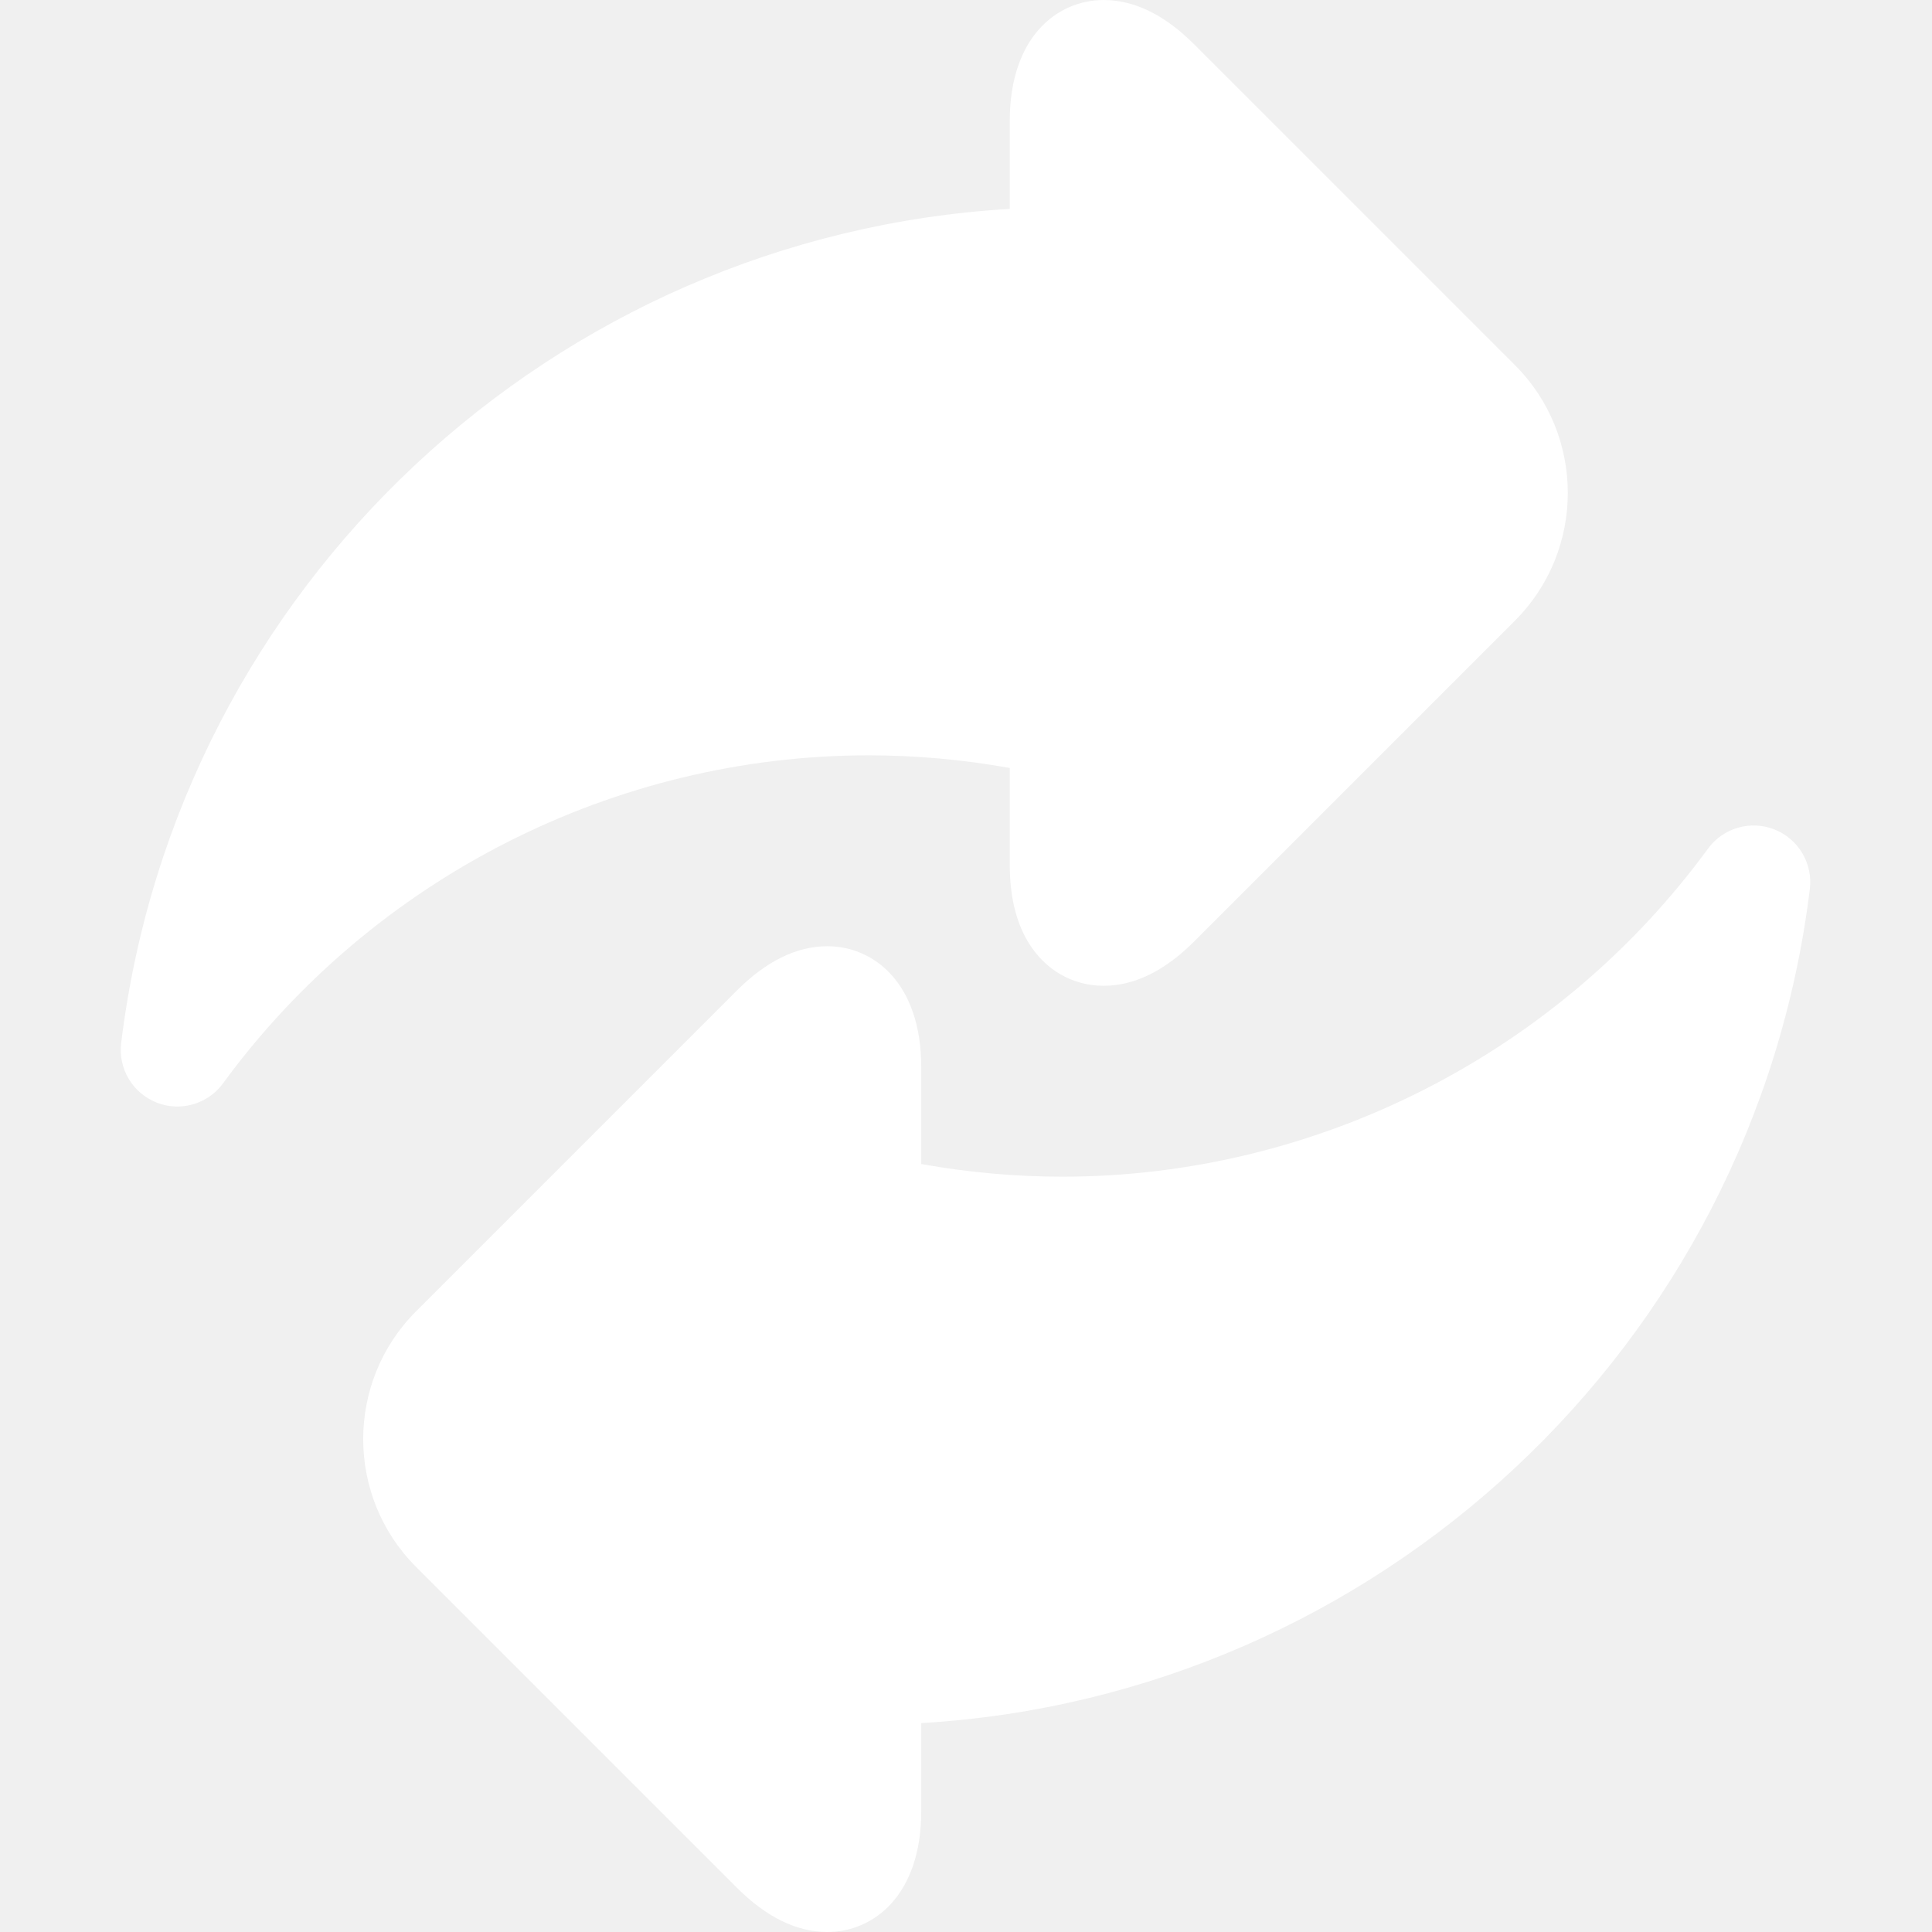
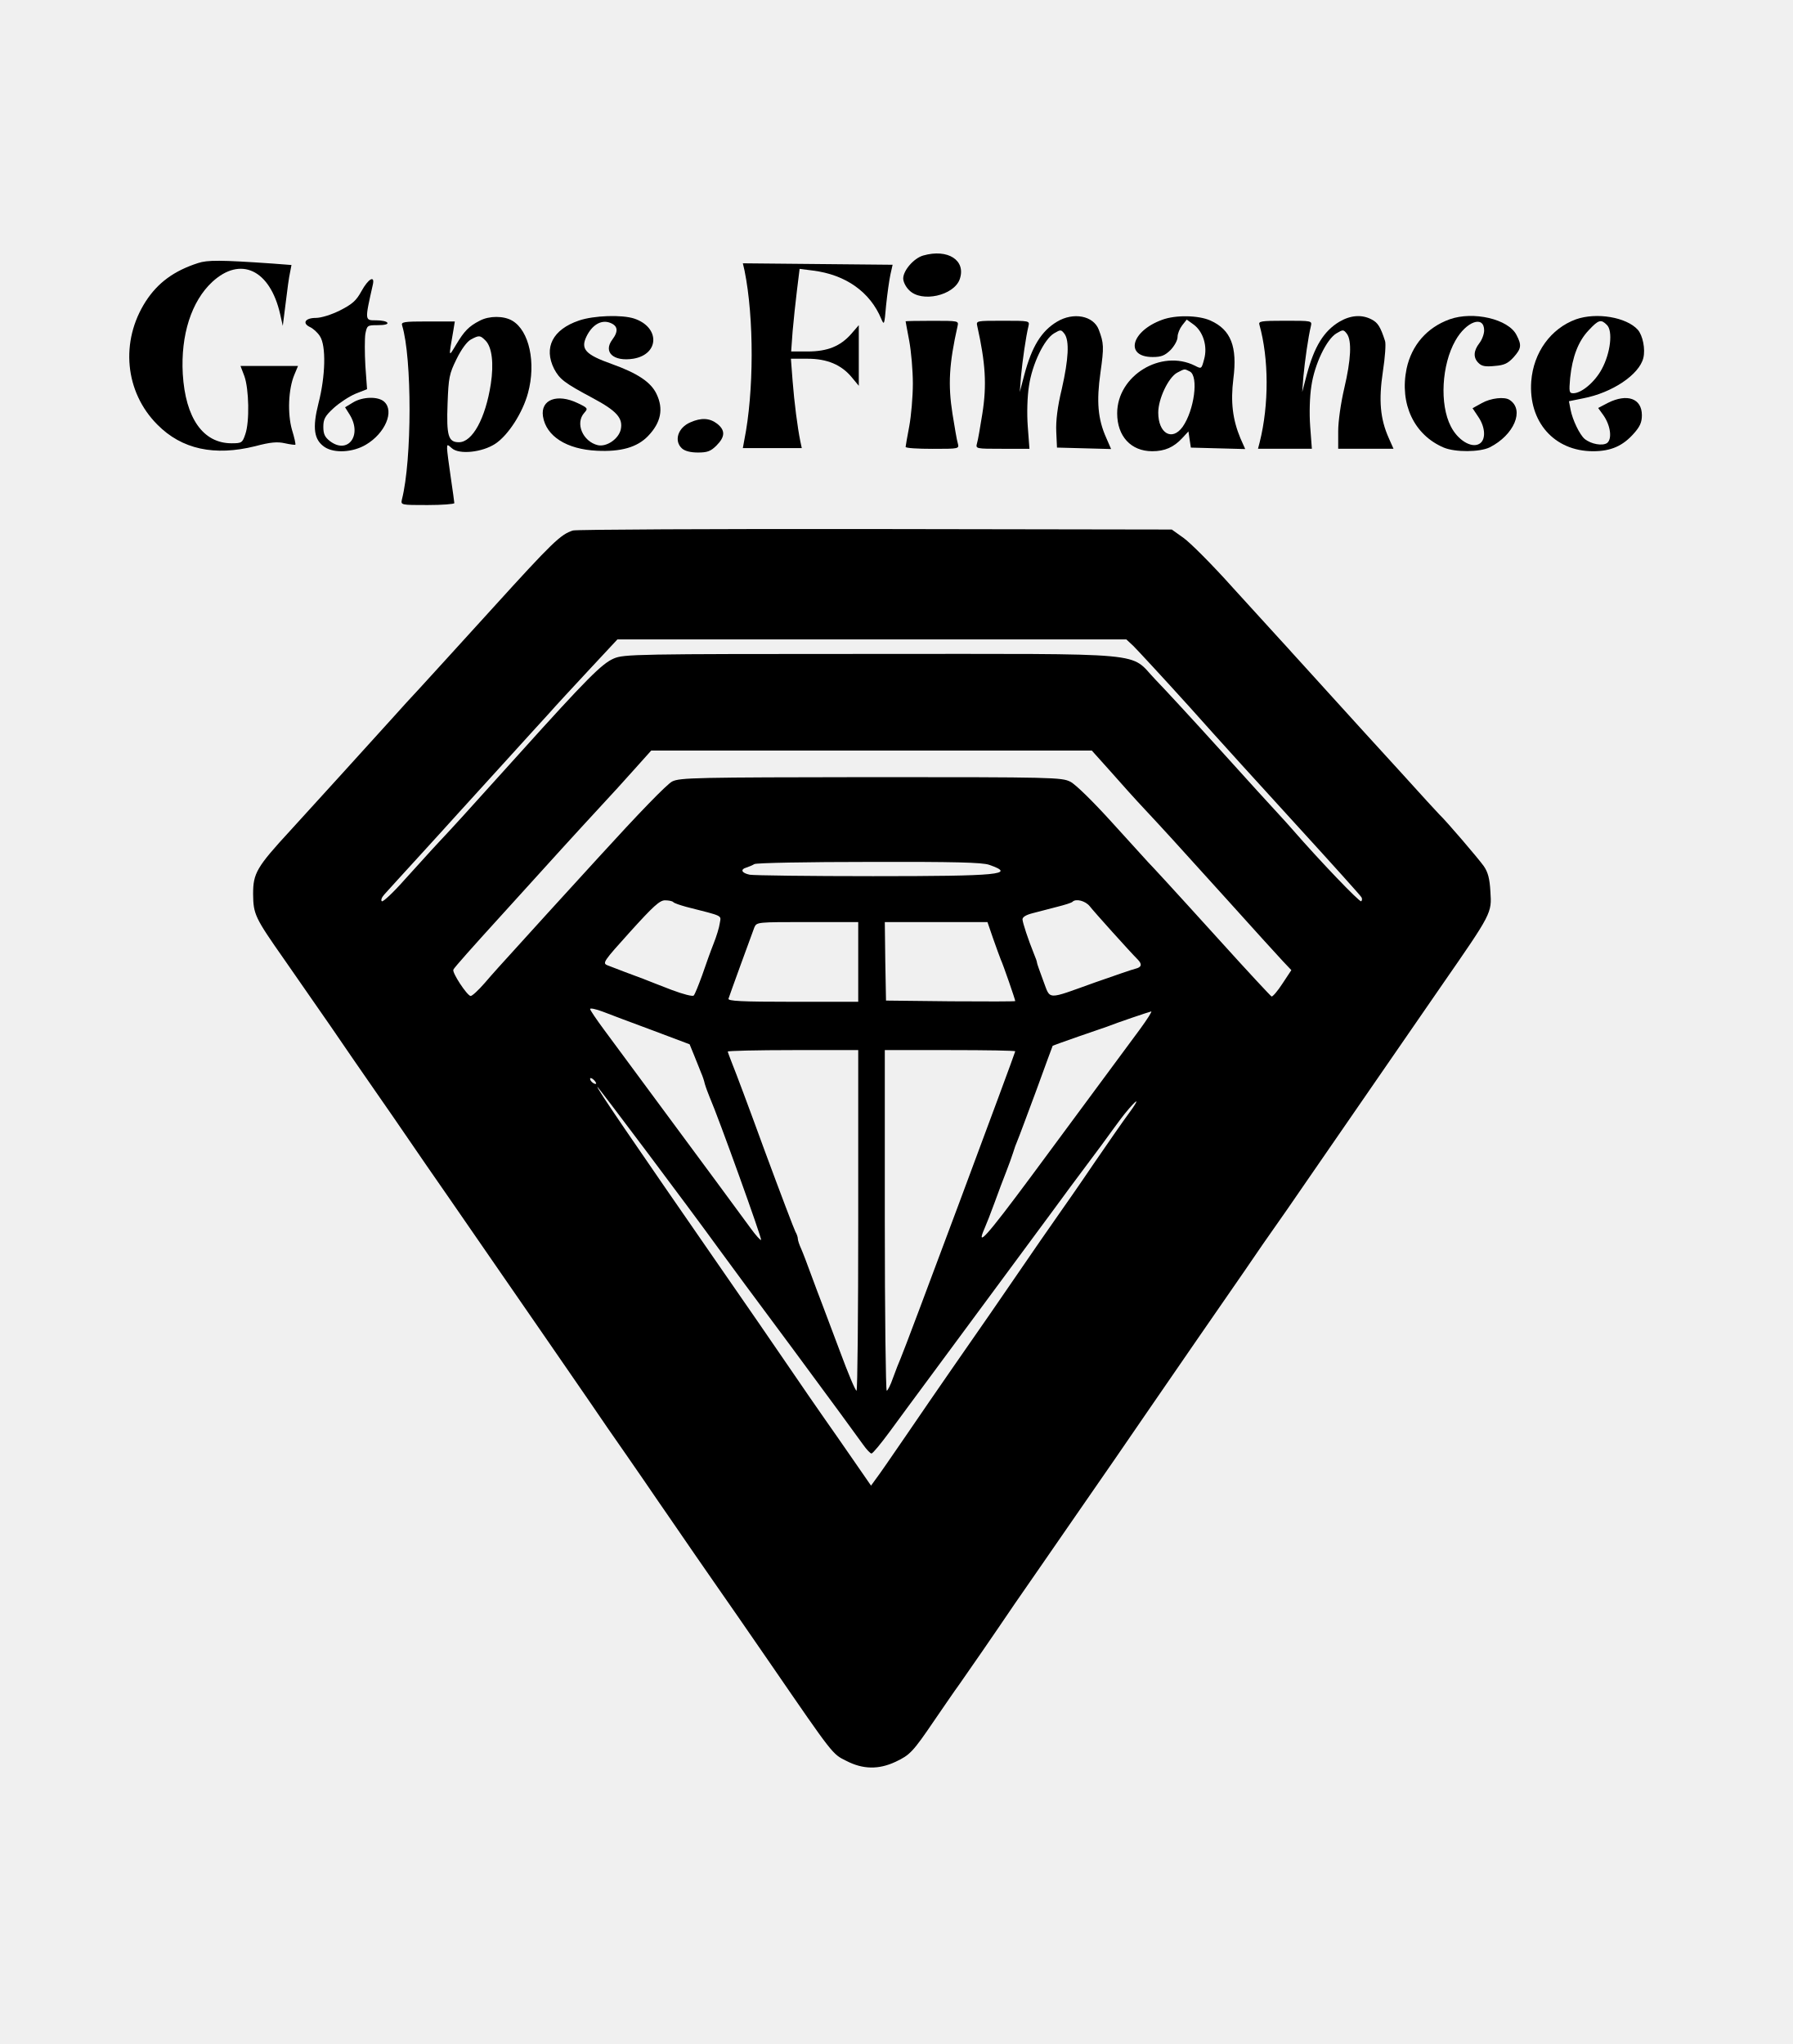
- <svg xmlns="http://www.w3.org/2000/svg" fill="#fff" height="512pt" viewBox="-32 0 512 512" width="512pt">
-   <path d="m235.605 203.52v25.742c0 8.176 1.633 15.035 4.855 20.379 4.445 7.375 11.742 11.602 20.027 11.602 8.117 0 16.184-3.953 23.973-11.742l85.023-85.023c18.668-18.668 18.668-49.043 0-67.711l-85.023-85.023c-7.789-7.793-15.855-11.742-23.973-11.742-12.387 0-24.883 9.891-24.883 31.98v23.379c-120.711 7.129-220.641 99.766-235.492 221.051-.832 6.773 3.02 13.258 9.367 15.77 1.797.711 3.668 1.055 5.516 1.055 4.68 0 9.219-2.191 12.109-6.141 39.836-54.43 103.797-86.926 171.094-86.926 12.469 0 25.008 1.125 37.406 3.352zm0 0" />
-   <path d="m438.254 219.82c-6.348-2.516-13.59-.422-17.625 5.09-39.832 54.426-103.793 86.922-171.09 86.922-12.469 0-25.008-1.125-37.406-3.352v-25.742c0-22.09-12.5-31.98-24.883-31.98-8.117 0-16.184 3.953-23.977 11.746l-85.023 85.02c-18.664 18.668-18.664 49.043.004 67.715l85.02 85.02c7.793 7.793 15.859 11.742 23.977 11.742 12.383 0 24.883-9.891 24.883-31.98v-23.379c120.715-7.129 220.641-99.766 235.492-221.047.832-6.777-3.02-13.262-9.371-15.773zm0 0" />
+ <svg xmlns="http://www.w3.org/2000/svg" version="1.1" width="598" height="682" viewBox="0 0 598 682" xml:space="preserve">
+   <defs>
+ </defs>
+   <g transform="matrix(0.62 0 0 0.62 295.33 333)">
+     <g style="">
+       <g transform="matrix(0.13 0 0 -0.13 25.3 -389.07)">
+         <path style="stroke: none; stroke-width: 1; stroke-dasharray: none; stroke-linecap: butt; stroke-dashoffset: 0; stroke-linejoin: miter; stroke-miterlimit: 4; fill: rgb(0,0,0); fill-rule: nonzero; opacity: 1;" transform=" translate(-3689.75, -6418.04)" d="M 3653 6499 c -39 -11 -83 -62 -83 -95 c 0 -14 11 -36 25 -49 c 51 -52 185 -22 209 46 c 27 78 -49 127 -151 98 z" stroke-linecap="round" />
+       </g>
+       <g transform="matrix(0.13 0 0 -0.13 -361.37 -345.66)">
+         <path style="stroke: none; stroke-width: 1; stroke-dasharray: none; stroke-linecap: butt; stroke-dashoffset: 0; stroke-linejoin: miter; stroke-miterlimit: 4; fill: rgb(0,0,0); fill-rule: nonzero; opacity: 1;" transform=" translate(-789.73, -6092.47)" d="M 725 6476 c -99 -32 -166 -81 -216 -158 c -107 -166 -87 -376 48 -511 c 101 -102 236 -131 405 -89 c 64 17 92 19 123 12 c 22 -5 41 -7 43 -6 c 2 2 -4 30 -14 62 c -19 67 -15 169 10 228 l 15 36 l -119 0 l -119 0 l 16 -42 c 19 -53 22 -189 4 -240 c -12 -36 -15 -38 -57 -38 c -118 0 -191 104 -202 287 c -9 162 36 301 122 381 c 117 108 239 51 281 -133 l 11 -49 l 12 95 c 6 52 14 109 18 126 l 6 31 l -78 6 c -216 15 -270 15 -309 2 z" stroke-linecap="round" />
+       </g>
+       <g transform="matrix(0.13 0 0 -0.13 -36.27 -345.67)">
+         <path style="stroke: none; stroke-width: 1; stroke-dasharray: none; stroke-linecap: butt; stroke-dashoffset: 0; stroke-linejoin: miter; stroke-miterlimit: 4; fill: rgb(0,0,0); fill-rule: nonzero; opacity: 1;" transform=" translate(-3228, -6092.5)" d="M 2925 6445 c 40 -197 39 -504 -1 -702 l -6 -33 l 122 0 l 122 0 l -6 28 c -12 59 -25 161 -32 250 l -7 92 l 69 0 c 81 0 140 -25 183 -77 l 29 -35 l 0 125 l 0 126 l -31 -36 c -45 -51 -98 -73 -181 -73 l -68 0 l 6 83 c 4 45 12 122 18 170 l 11 89 l 55 -7 c 136 -17 237 -89 283 -200 c 12 -28 13 -25 20 56 c 5 48 13 105 18 128 l 9 40 l -310 3 l -310 3 l 7 -30 z" stroke-linecap="round" />
+       </g>
+       <g transform="matrix(0.13 0 0 -0.13 -289.61 -340.56)">
+         <path style="stroke: none; stroke-width: 1; stroke-dasharray: none; stroke-linecap: butt; stroke-dashoffset: 0; stroke-linejoin: miter; stroke-miterlimit: 4; fill: rgb(0,0,0); fill-rule: nonzero; opacity: 1;" transform=" translate(-1327.89, -6054.22)" d="M 1388 6361 c -22 -40 -38 -54 -89 -80 c -36 -18 -78 -31 -100 -31 c -44 0 -58 -22 -24 -38 c 13 -6 32 -23 41 -38 c 26 -39 23 -165 -6 -277 c -26 -103 -19 -152 26 -182 c 40 -26 116 -22 170 10 c 80 47 119 139 76 178 c -25 23 -90 21 -129 -3 l -33 -20 l 20 -32 c 52 -86 -10 -165 -84 -107 c -20 16 -26 29 -26 58 c 0 32 7 45 43 78 c 23 21 64 48 90 59 l 48 19 l -7 97 c -3 53 -3 113 0 132 c 7 35 8 36 52 36 c 28 0 43 4 39 10 c -3 6 -24 10 -46 10 c -48 0 -48 -3 -14 148 c 9 40 -19 24 -47 -27 z" stroke-linecap="round" />
+       </g>
+       <g transform="matrix(0.13 0 0 -0.13 -225.29 -315.92)">
+         <path style="stroke: none; stroke-width: 1; stroke-dasharray: none; stroke-linecap: butt; stroke-dashoffset: 0; stroke-linejoin: miter; stroke-miterlimit: 4; fill: rgb(0,0,0); fill-rule: nonzero; opacity: 1;" transform=" translate(-1810.35, -5869.38)" d="M 1865 6243 c -45 -23 -64 -43 -97 -98 c -33 -55 -32 -57 -12 58 l 6 37 l -112 0 c -101 0 -111 -2 -106 -17 c 41 -134 41 -556 -1 -720 c -5 -23 -4 -23 106 -23 c 61 0 111 4 111 8 c 0 5 -7 53 -15 108 c -8 54 -15 108 -15 118 c 0 18 1 18 20 1 c 30 -27 126 -17 180 19 c 53 35 113 128 135 210 c 34 125 5 258 -65 299 c -35 21 -96 21 -135 0 z m 24 -82 c 27 -27 35 -95 22 -180 c -22 -142 -76 -241 -132 -241 c -44 0 -52 26 -47 160 c 4 108 7 123 37 184 c 20 41 43 72 59 81 c 35 19 39 18 61 -4 z" stroke-linecap="round" />
+       </g>
+       <g transform="matrix(0.13 0 0 -0.13 -152.6 -330.72)">
+         <path style="stroke: none; stroke-width: 1; stroke-dasharray: none; stroke-linecap: butt; stroke-dashoffset: 0; stroke-linejoin: miter; stroke-miterlimit: 4; fill: rgb(0,0,0); fill-rule: nonzero; opacity: 1;" transform=" translate(-2355.49, -5980.41)" d="M 2262 6241 c -109 -37 -147 -112 -103 -200 c 23 -43 42 -58 160 -121 c 99 -53 126 -83 116 -130 c -9 -39 -58 -73 -95 -65 c -62 15 -95 91 -56 134 c 16 18 15 20 -27 40 c -85 41 -155 15 -144 -55 c 13 -82 98 -136 223 -142 c 99 -5 167 14 212 61 c 53 55 65 112 35 174 c -23 49 -79 86 -185 124 c -110 39 -130 62 -105 114 c 23 47 59 69 94 58 c 36 -12 40 -35 13 -71 c -39 -52 5 -92 87 -79 c 108 18 111 130 4 166 c -51 17 -168 13 -229 -8 z" stroke-linecap="round" />
+       </g>
+       <g transform="matrix(0.13 0 0 -0.13 85.4 -331.19)">
+         <path style="stroke: none; stroke-width: 1; stroke-dasharray: none; stroke-linecap: butt; stroke-dashoffset: 0; stroke-linejoin: miter; stroke-miterlimit: 4; fill: rgb(0,0,0); fill-rule: nonzero; opacity: 1;" transform=" translate(-4140.47, -5983.94)" d="M 4195 6236 c -65 -39 -104 -103 -135 -219 l -19 -72 l 5 65 c 6 64 20 163 31 208 c 5 22 4 22 -106 22 c -110 0 -111 0 -106 -22 c 34 -153 40 -243 21 -363 c -9 -55 -18 -110 -22 -122 c -6 -23 -6 -23 105 -23 l 112 0 l -7 93 c -4 54 -2 123 5 167 c 13 90 63 194 104 218 c 27 16 29 16 43 -2 c 21 -29 17 -104 -11 -228 c -18 -74 -25 -132 -23 -177 l 3 -66 l 112 -3 l 112 -3 l -20 46 c -35 78 -41 151 -24 271 c 15 106 14 121 -7 177 c -22 58 -105 74 -173 33 z" stroke-linecap="round" />
+       </g>
+       <g transform="matrix(0.13 0 0 -0.13 159.33 -330.58)">
+         <path style="stroke: none; stroke-width: 1; stroke-dasharray: none; stroke-linecap: butt; stroke-dashoffset: 0; stroke-linejoin: miter; stroke-miterlimit: 4; fill: rgb(0,0,0); fill-rule: nonzero; opacity: 1;" transform=" translate(-4695, -5979.34)" d="M 4616 6244 c -129 -47 -156 -154 -39 -154 c 36 0 50 6 74 29 c 16 17 29 40 29 54 c 0 14 9 35 19 48 l 19 24 l 29 -21 c 39 -29 58 -90 43 -143 c -11 -41 -11 -41 -38 -27 c -140 70 -322 -41 -322 -197 c 0 -95 57 -157 145 -157 c 52 0 89 16 125 55 l 25 27 l 5 -34 l 5 -33 l 112 -3 l 113 -3 l -20 45 c -32 77 -41 150 -29 246 c 17 133 -10 203 -95 241 c -49 22 -144 24 -200 3 z m 115 -214 c 37 -20 18 -161 -30 -229 c -44 -61 -101 -27 -101 59 c 0 57 42 145 78 165 c 33 17 29 17 53 5 z" stroke-linecap="round" />
+       </g>
+       <g transform="matrix(0.13 0 0 -0.13 237.13 -331.28)">
+         <path style="stroke: none; stroke-width: 1; stroke-dasharray: none; stroke-linecap: butt; stroke-dashoffset: 0; stroke-linejoin: miter; stroke-miterlimit: 4; fill: rgb(0,0,0); fill-rule: nonzero; opacity: 1;" transform=" translate(-5278.5, -5984.6)" d="M 5335 6236 c -65 -39 -104 -103 -135 -219 l -19 -72 l 5 65 c 6 64 20 163 31 208 c 5 22 4 22 -107 22 c -101 0 -111 -2 -106 -17 c 39 -140 40 -330 1 -486 l -7 -27 l 112 0 l 111 0 l -7 93 c -4 54 -2 123 5 167 c 13 90 63 194 104 218 c 27 16 29 16 43 -2 c 21 -29 17 -107 -11 -226 c -14 -60 -25 -136 -25 -177 l 0 -73 l 114 0 l 115 0 l -20 45 c -35 79 -42 155 -24 275 c 9 58 13 115 9 126 c -19 59 -30 76 -55 89 c -41 22 -88 18 -134 -9 z" stroke-linecap="round" />
+       </g>
+       <g transform="matrix(0.13 0 0 -0.13 310.67 -330.7)">
+         <path style="stroke: none; stroke-width: 1; stroke-dasharray: none; stroke-linecap: butt; stroke-dashoffset: 0; stroke-linejoin: miter; stroke-miterlimit: 4; fill: rgb(0,0,0); fill-rule: nonzero; opacity: 1;" transform=" translate(-5830.02, -5980.24)" d="M 5777 6246 c -94 -34 -157 -107 -178 -204 c -30 -146 31 -275 154 -327 c 48 -20 149 -19 190 1 c 101 51 145 155 83 196 c -21 15 -79 8 -116 -13 l -38 -21 l 24 -36 c 30 -44 32 -97 3 -112 c -33 -18 -89 17 -117 73 c -47 91 -38 255 19 355 c 45 80 119 106 119 42 c 0 -15 -9 -39 -20 -53 c -24 -31 -26 -60 -3 -82 c 13 -13 28 -16 67 -12 c 40 3 55 11 78 36 c 32 36 34 50 12 92 c -33 66 -179 100 -277 65 z" stroke-linecap="round" />
+       </g>
+       <g transform="matrix(0.13 0 0 -0.13 378.02 -330.65)">
+         <path style="stroke: none; stroke-width: 1; stroke-dasharray: none; stroke-linecap: butt; stroke-dashoffset: 0; stroke-linejoin: miter; stroke-miterlimit: 4; fill: rgb(0,0,0); fill-rule: nonzero; opacity: 1;" transform=" translate(-6335.12, -5979.9)" d="M 6287 6246 c -104 -38 -176 -137 -185 -257 c -12 -167 95 -289 256 -289 c 74 0 124 22 170 75 c 24 27 32 45 32 74 c 0 70 -61 91 -141 51 l -40 -21 l 21 -29 c 30 -42 38 -99 16 -116 c -19 -13 -66 -5 -93 17 c -21 18 -50 79 -58 120 l -7 36 l 59 12 c 120 23 232 98 249 167 c 9 36 -2 93 -23 117 c -47 52 -171 73 -256 43 z m 128 -23 c 26 -25 15 -117 -21 -183 c -29 -54 -84 -100 -118 -100 c -17 0 -18 6 -13 63 c 9 88 34 153 77 198 c 41 44 51 46 75 22 z" stroke-linecap="round" />
+       </g>
+       <g transform="matrix(0.13 0 0 -0.13 25.2 -330)">
+         <path style="stroke: none; stroke-width: 1; stroke-dasharray: none; stroke-linecap: butt; stroke-dashoffset: 0; stroke-linejoin: miter; stroke-miterlimit: 4; fill: rgb(0,0,0); fill-rule: nonzero; opacity: 1;" transform=" translate(-3689.03, -5975)" d="M 3580 6238 c 0 -2 7 -38 15 -81 c 8 -43 15 -123 15 -177 c 0 -54 -7 -134 -15 -177 c -8 -43 -15 -81 -15 -85 c 0 -5 50 -8 111 -8 c 111 0 111 0 105 23 c -4 12 -13 67 -22 122 c -19 121 -14 207 21 363 c 5 22 4 22 -105 22 c -60 0 -110 -1 -110 -2 z" stroke-linecap="round" />
+       </g>
+       <g transform="matrix(0.13 0 0 -0.13 -99.39 -302.58)">
+         <path style="stroke: none; stroke-width: 1; stroke-dasharray: none; stroke-linecap: butt; stroke-dashoffset: 0; stroke-linejoin: miter; stroke-miterlimit: 4; fill: rgb(0,0,0); fill-rule: nonzero; opacity: 1;" transform=" translate(-2754.56, -5769.32)" d="M 2713 5825 c -52 -22 -69 -77 -35 -108 c 12 -11 36 -17 66 -17 c 39 0 53 5 77 29 c 36 36 37 63 3 90 c -31 24 -66 26 -111 6 z" stroke-linecap="round" />
+       </g>
+       <g transform="matrix(0.13 0 0 -0.13 -7.09 80.85)">
+         <path style="stroke: none; stroke-width: 1; stroke-dasharray: none; stroke-linecap: butt; stroke-dashoffset: 0; stroke-linejoin: miter; stroke-miterlimit: 4; fill: rgb(0,0,0); fill-rule: nonzero; opacity: 1;" transform=" translate(-3446.81, -2893.64)" d="M 2209 5451 c -51 -16 -85 -49 -332 -321 c -137 -151 -275 -302 -306 -336 c -31 -33 -74 -80 -96 -105 c -112 -124 -350 -386 -435 -479 c -141 -153 -155 -178 -155 -264 c 1 -84 7 -97 129 -271 c 46 -66 132 -190 191 -275 c 58 -85 142 -207 186 -270 c 44 -63 106 -153 138 -200 c 32 -47 107 -156 167 -242 c 60 -87 156 -226 214 -310 c 58 -84 130 -188 161 -233 c 30 -44 89 -129 131 -190 c 41 -60 110 -159 151 -220 c 42 -60 109 -157 149 -215 c 39 -58 86 -125 103 -150 c 17 -25 67 -97 110 -160 c 44 -63 123 -178 177 -255 c 53 -77 115 -167 138 -200 c 257 -374 253 -369 310 -397 c 69 -36 135 -37 205 -4 c 59 28 71 40 160 171 c 38 55 84 123 104 150 c 38 54 139 200 229 333 c 31 45 143 206 247 357 c 105 151 240 347 300 435 c 61 88 154 224 208 302 c 54 78 142 205 195 282 c 53 78 109 159 125 181 c 16 22 79 113 140 202 c 193 280 393 570 554 803 c 206 297 206 297 200 386 c -3 54 -10 80 -27 105 c -21 30 -157 189 -184 214 c -6 6 -77 83 -158 173 c -82 89 -214 235 -295 324 c -82 90 -152 168 -158 174 c -5 6 -28 31 -50 55 c -22 24 -110 121 -195 214 c -84 94 -176 186 -203 205 l -49 35 l -1226 2 c -675 1 -1239 -2 -1253 -6 z m 2320 -478 c 16 -16 121 -129 233 -253 c 111 -125 316 -350 453 -500 c 138 -151 254 -280 258 -287 c 4 -6 3 -14 -1 -17 c -7 -4 -171 167 -285 298 c -10 12 -35 39 -55 61 c -21 22 -129 141 -241 265 c -112 124 -234 256 -270 293 c -113 117 3 107 -1176 107 c -980 0 -1025 -1 -1067 -19 c -49 -21 -111 -83 -393 -396 c -247 -274 -259 -287 -331 -364 c -34 -36 -98 -108 -144 -158 c -45 -51 -87 -90 -92 -87 c -5 4 -1 16 10 28 c 10 11 74 82 142 156 c 68 74 139 153 159 175 c 20 22 106 117 191 210 c 85 94 171 188 191 210 c 19 22 91 100 159 173 l 123 132 l 1053 0 l 1054 0 l 29 -27 z m -94 -520 c 43 -49 105 -118 139 -154 c 85 -91 115 -124 341 -374 c 109 -121 214 -237 233 -257 l 35 -37 l -37 -56 c -20 -31 -41 -55 -45 -53 c -4 2 -99 104 -211 228 c -222 245 -277 304 -301 329 c -8 9 -75 83 -149 164 c -78 86 -150 157 -172 168 c -36 18 -69 19 -825 19 c -721 -1 -791 -2 -823 -18 c -21 -10 -139 -132 -303 -312 c -148 -162 -304 -333 -346 -380 c -43 -47 -100 -110 -127 -142 c -27 -31 -53 -55 -59 -54 c -16 4 -77 97 -71 109 c 2 7 87 102 188 213 c 101 111 219 241 263 290 c 44 48 114 125 155 169 c 41 44 106 115 144 158 l 69 77 l 912 0 l 912 0 l 78 -87 z m -503 -386 c 115 -40 44 -47 -481 -47 c -263 0 -493 3 -510 6 c -34 7 -41 22 -13 30 c 9 3 24 9 32 14 c 8 5 222 9 475 9 c 352 1 469 -2 497 -12 z m -1308 -154 c 4 -5 29 -13 54 -20 c 157 -40 144 -34 139 -67 c -2 -17 -14 -56 -26 -86 c -12 -30 -33 -89 -47 -130 c -15 -41 -30 -79 -35 -84 c -4 -5 -43 5 -91 23 c -46 18 -99 38 -118 46 c -41 15 -115 43 -148 56 c -22 9 -17 16 94 139 c 95 105 122 130 144 130 c 15 0 30 -3 34 -7 z m 1724 -17 c 16 -21 166 -188 200 -222 c 18 -19 15 -31 -10 -37 c -13 -3 -88 -29 -168 -57 c -204 -73 -183 -74 -214 7 c -14 38 -26 71 -26 75 c 0 4 -5 19 -12 35 c -25 62 -47 129 -48 144 c 0 10 15 19 43 26 c 23 6 68 18 100 26 c 32 8 61 17 64 21 c 14 14 53 4 71 -18 z m -958 -231 l 0 -165 l -271 0 c -213 0 -270 3 -266 13 c 2 6 25 71 51 142 c 26 72 51 140 56 153 c 10 22 11 22 220 22 l 210 0 l 0 -165 z m 558 98 c 13 -38 28 -77 32 -88 c 10 -21 60 -166 60 -172 c 0 -2 -120 -2 -267 -1 l -268 3 l -3 163 l -2 162 l 212 0 l 213 0 l 23 -67 z m -1410 -381 l 154 -58 l 20 -49 c 11 -28 24 -59 28 -70 c 5 -11 12 -31 15 -45 c 4 -14 13 -38 20 -55 c 39 -90 217 -586 213 -591 c -3 -2 -22 19 -43 48 c -21 29 -85 116 -142 193 c -99 134 -344 465 -465 629 c -32 43 -58 82 -58 86 c 0 5 24 0 53 -11 c 28 -11 121 -46 205 -77 z m 2018 4 c -161 -218 -271 -367 -451 -610 c -184 -248 -229 -298 -192 -214 c 8 18 27 67 42 108 c 15 41 36 98 47 125 c 11 28 24 64 29 80 c 5 17 13 39 18 50 c 5 11 39 103 77 205 c 37 102 68 186 69 188 c 1 1 49 18 106 38 c 57 20 111 38 119 41 c 40 16 176 62 183 63 c 4 0 -17 -33 -47 -74 z m -1166 -791 c 0 -388 -3 -705 -7 -705 c -5 0 -35 72 -68 161 c -33 88 -67 179 -76 202 c -9 23 -29 76 -44 117 c -15 41 -33 89 -41 107 c -8 17 -14 36 -14 42 c 0 6 -4 19 -10 29 c -5 9 -62 159 -126 332 c -63 173 -124 336 -135 362 c -10 26 -19 49 -19 52 c 0 3 122 6 270 6 l 270 0 l 0 -705 z m 650 700 c 0 -7 -458 -1236 -474 -1270 c -7 -16 -22 -54 -32 -82 c -10 -29 -22 -53 -26 -53 c -4 0 -8 317 -8 705 l 0 705 l 270 0 c 149 0 270 -2 270 -5 z m -1735 -134 c -6 -5 -25 10 -25 20 c 0 5 6 4 14 -3 c 8 -7 12 -15 11 -17 z m 508 -684 c 23 -32 161 -219 307 -415 c 146 -197 276 -375 290 -395 c 14 -20 30 -37 35 -37 c 6 1 39 41 75 90 c 36 49 113 154 171 232 c 276 373 440 595 453 613 c 8 11 64 86 123 167 c 60 80 118 158 129 173 c 26 36 86 118 96 130 c 57 70 68 70 16 0 c -18 -24 -82 -116 -143 -205 c -60 -89 -126 -183 -145 -210 c -19 -27 -54 -77 -78 -112 c -209 -305 -220 -320 -361 -523 c -53 -77 -142 -205 -196 -285 c -55 -80 -109 -159 -121 -174 l -21 -29 l -74 107 c -41 59 -94 136 -119 171 c -25 35 -94 136 -155 225 c -60 88 -175 255 -255 370 c -407 588 -530 768 -530 778 c 0 5 380 -501 503 -671 z" stroke-linecap="round" />
+       </g>
+     </g>
+   </g>
</svg>
